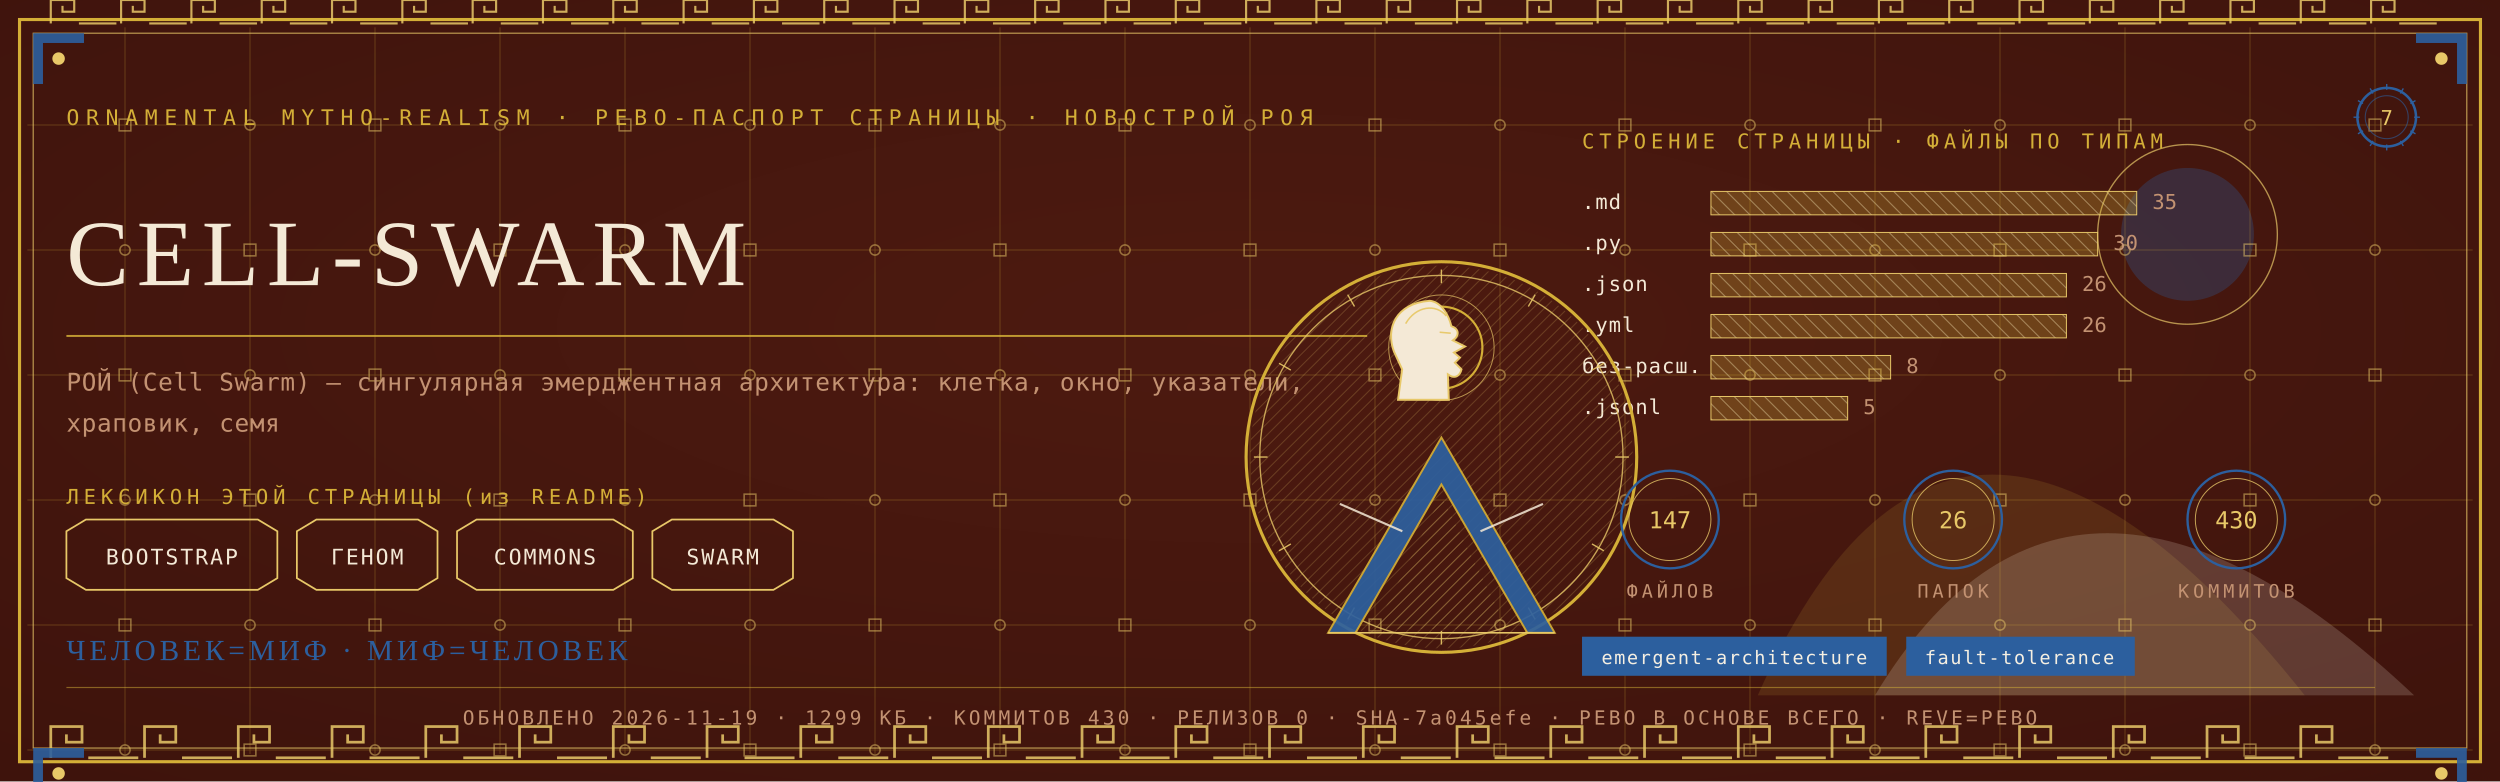
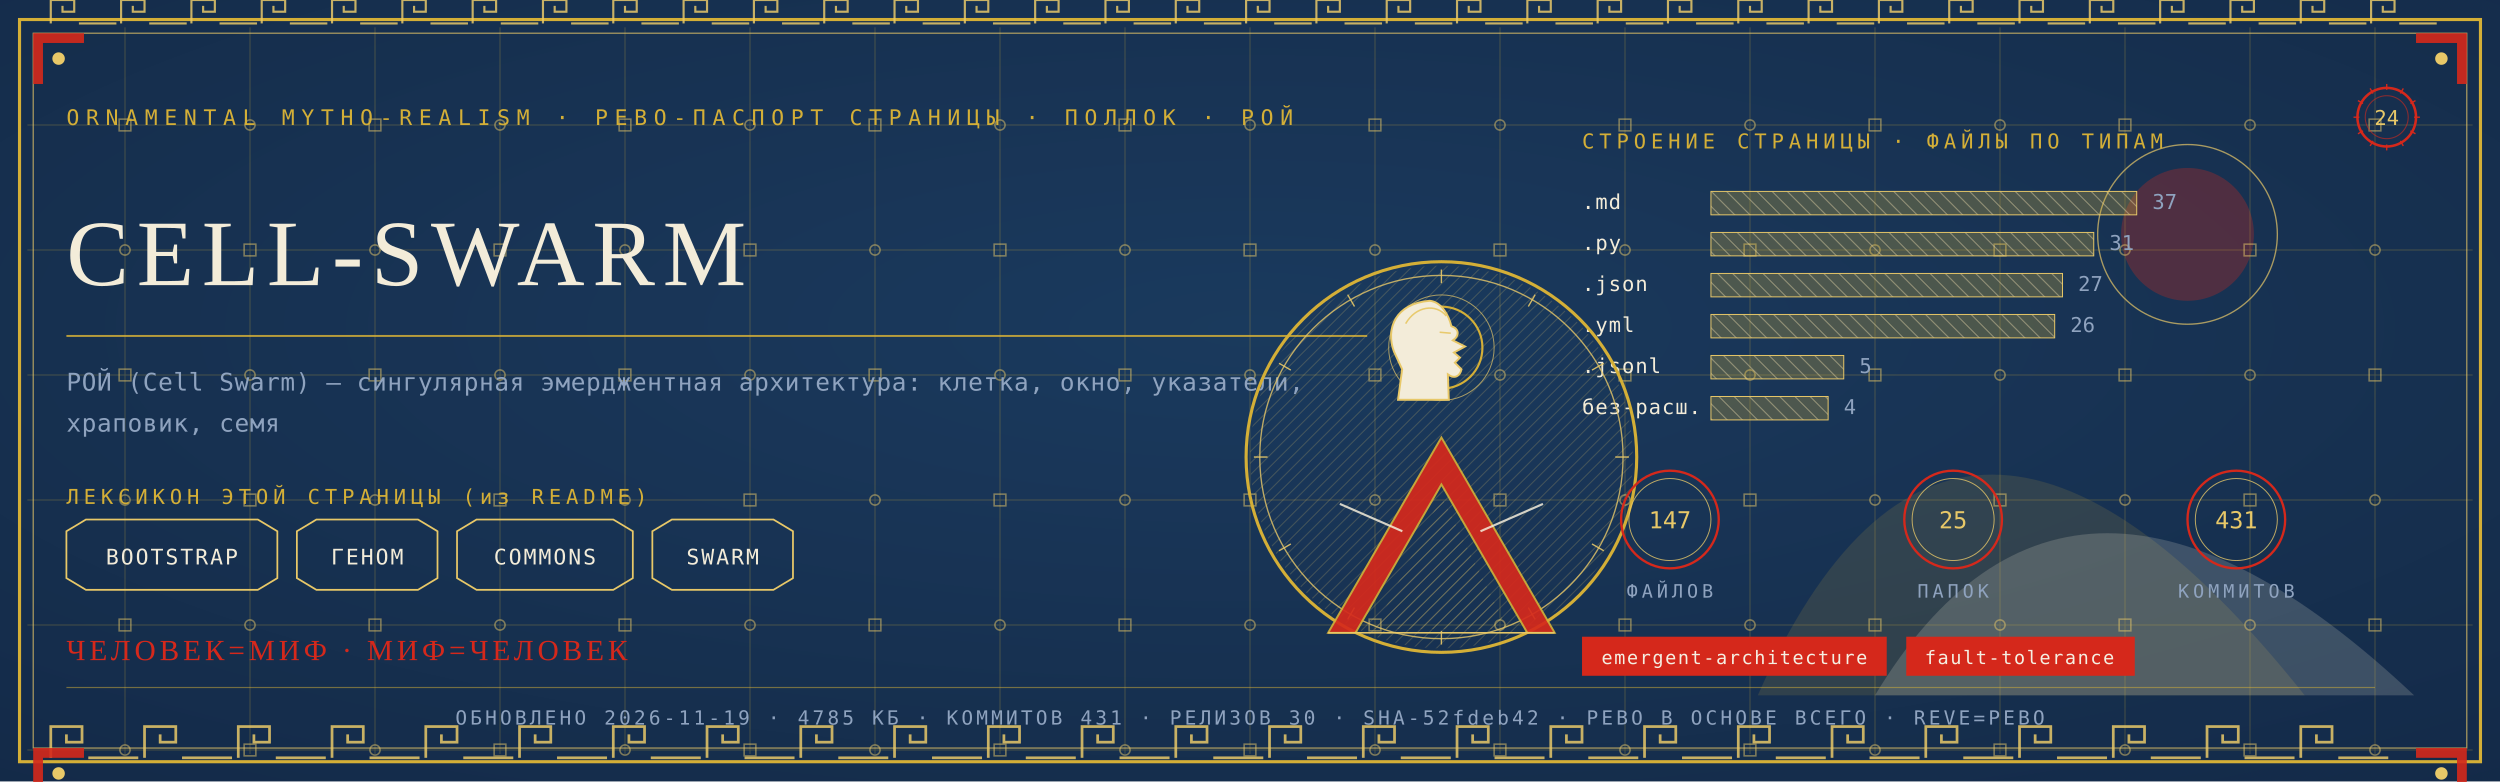
<svg xmlns="http://www.w3.org/2000/svg" viewBox="0 0 1280 400" width="1280" height="400">
  <defs>
-     <radialGradient id="rp7" cx="0.5" cy="0.42" r="1.1">
-       <stop offset="0" stop-color="#4E1A10" />
-       <stop offset="1" stop-color="#38100A" />
+     <radialGradient id="rp24" cx="0.5" cy="0.42" r="1.1">
+       <stop offset="0" stop-color="#1B3B5F" />
+       <stop offset="1" stop-color="#10243E" />
    </radialGradient>
    <pattern id="hatchm" width="4.2" height="4.2" patternUnits="userSpaceOnUse" patternTransform="rotate(45)">
      <rect width="4.2" height="4.2" fill="none" />
      <line x1="0" y1="0" x2="0" y2="4.2" stroke="#E8C868" stroke-width="0.5" />
    </pattern>
    <pattern id="hatchv" width="5.5" height="5.5" patternUnits="userSpaceOnUse" patternTransform="rotate(-45)">
      <rect width="5.5" height="5.5" fill="none" />
-       <line x1="0" y1="0" x2="0" y2="5.5" stroke="#F4E9D6" stroke-width="0.5" />
+       <line x1="0" y1="0" x2="0" y2="5.5" stroke="#F3ECD9" stroke-width="0.5" />
    </pattern>
  </defs>
-   <rect width="1280" height="400" fill="#38100A" />
-   <rect width="1280" height="400" fill="url(#rp7)" opacity="0.94" />
+   <rect width="1280" height="400" fill="#10243E" />
+   <rect width="1280" height="400" fill="url(#rp24)" opacity="0.94" />
  <path d="M 900 356 Q 1000 130 1180 356 Z" fill="#D4AF37" opacity="0.14" />
-   <path d="M 960 356 Q 1060 190 1236 356 Z" fill="#F4E9D6" opacity="0.18" />
-   <circle cx="1120" cy="120" r="34" fill="#2C5F9E" opacity="0.30" />
+   <path d="M 960 356 Q 1060 190 1236 356 Z" fill="#F3ECD9" opacity="0.18" />
+   <circle cx="1120" cy="120" r="34" fill="#D5281B" opacity="0.30" />
  <circle cx="1120" cy="120" r="46" fill="none" stroke="#E8C868" stroke-width="0.7" opacity="0.7" />
  <g stroke="#D4AF37" stroke-width="0.45" opacity="0.30">
    <line x1="64" y1="14" x2="64" y2="386" />
    <line x1="128" y1="14" x2="128" y2="386" />
    <line x1="192" y1="14" x2="192" y2="386" />
    <line x1="256" y1="14" x2="256" y2="386" />
    <line x1="320" y1="14" x2="320" y2="386" />
    <line x1="384" y1="14" x2="384" y2="386" />
    <line x1="448" y1="14" x2="448" y2="386" />
    <line x1="512" y1="14" x2="512" y2="386" />
    <line x1="576" y1="14" x2="576" y2="386" />
    <line x1="640" y1="14" x2="640" y2="386" />
    <line x1="704" y1="14" x2="704" y2="386" />
    <line x1="768" y1="14" x2="768" y2="386" />
    <line x1="832" y1="14" x2="832" y2="386" />
    <line x1="896" y1="14" x2="896" y2="386" />
    <line x1="960" y1="14" x2="960" y2="386" />
    <line x1="1024" y1="14" x2="1024" y2="386" />
    <line x1="1088" y1="14" x2="1088" y2="386" />
    <line x1="1152" y1="14" x2="1152" y2="386" />
    <line x1="1216" y1="14" x2="1216" y2="386" />
    <line x1="14" y1="64" x2="1266" y2="64" />
    <line x1="14" y1="128" x2="1266" y2="128" />
    <line x1="14" y1="192" x2="1266" y2="192" />
    <line x1="14" y1="256" x2="1266" y2="256" />
    <line x1="14" y1="320" x2="1266" y2="320" />
    <line x1="14" y1="384" x2="1266" y2="384" />
  </g>
  <g fill="none" stroke="#E8C868" stroke-width="0.8" opacity="0.5">
    <rect x="61" y="61" width="6" height="6" />
    <circle cx="64" cy="128" r="2.6" />
    <rect x="61" y="189" width="6" height="6" />
    <circle cx="64" cy="256" r="2.6" />
    <rect x="61" y="317" width="6" height="6" />
    <circle cx="64" cy="384" r="2.6" />
    <circle cx="128" cy="64" r="2.6" />
    <rect x="125" y="125" width="6" height="6" />
    <circle cx="128" cy="192" r="2.6" />
    <rect x="125" y="253" width="6" height="6" />
    <circle cx="128" cy="320" r="2.6" />
    <rect x="125" y="381" width="6" height="6" />
    <rect x="189" y="61" width="6" height="6" />
    <circle cx="192" cy="128" r="2.6" />
    <rect x="189" y="189" width="6" height="6" />
    <circle cx="192" cy="256" r="2.6" />
    <rect x="189" y="317" width="6" height="6" />
    <circle cx="192" cy="384" r="2.6" />
    <circle cx="256" cy="64" r="2.6" />
    <rect x="253" y="125" width="6" height="6" />
    <circle cx="256" cy="192" r="2.6" />
    <rect x="253" y="253" width="6" height="6" />
    <circle cx="256" cy="320" r="2.6" />
    <rect x="253" y="381" width="6" height="6" />
    <rect x="317" y="61" width="6" height="6" />
    <circle cx="320" cy="128" r="2.6" />
    <rect x="317" y="189" width="6" height="6" />
    <circle cx="320" cy="256" r="2.6" />
    <rect x="317" y="317" width="6" height="6" />
    <circle cx="320" cy="384" r="2.6" />
    <circle cx="384" cy="64" r="2.6" />
    <rect x="381" y="125" width="6" height="6" />
    <circle cx="384" cy="192" r="2.6" />
    <rect x="381" y="253" width="6" height="6" />
    <circle cx="384" cy="320" r="2.6" />
    <rect x="381" y="381" width="6" height="6" />
    <rect x="445" y="61" width="6" height="6" />
    <circle cx="448" cy="128" r="2.6" />
    <rect x="445" y="189" width="6" height="6" />
    <circle cx="448" cy="256" r="2.6" />
    <rect x="445" y="317" width="6" height="6" />
    <circle cx="448" cy="384" r="2.6" />
    <circle cx="512" cy="64" r="2.6" />
    <rect x="509" y="125" width="6" height="6" />
    <circle cx="512" cy="192" r="2.6" />
    <rect x="509" y="253" width="6" height="6" />
    <circle cx="512" cy="320" r="2.6" />
    <rect x="509" y="381" width="6" height="6" />
    <rect x="573" y="61" width="6" height="6" />
    <circle cx="576" cy="128" r="2.6" />
    <rect x="573" y="189" width="6" height="6" />
    <circle cx="576" cy="256" r="2.6" />
    <rect x="573" y="317" width="6" height="6" />
    <circle cx="576" cy="384" r="2.6" />
    <circle cx="640" cy="64" r="2.6" />
    <rect x="637" y="125" width="6" height="6" />
    <circle cx="640" cy="192" r="2.6" />
    <rect x="637" y="253" width="6" height="6" />
    <circle cx="640" cy="320" r="2.6" />
    <rect x="637" y="381" width="6" height="6" />
    <rect x="701" y="61" width="6" height="6" />
    <circle cx="704" cy="128" r="2.6" />
    <rect x="701" y="189" width="6" height="6" />
    <circle cx="704" cy="256" r="2.6" />
    <rect x="701" y="317" width="6" height="6" />
    <circle cx="704" cy="384" r="2.6" />
    <circle cx="768" cy="64" r="2.6" />
    <rect x="765" y="125" width="6" height="6" />
    <circle cx="768" cy="192" r="2.6" />
    <rect x="765" y="253" width="6" height="6" />
    <circle cx="768" cy="320" r="2.6" />
    <rect x="765" y="381" width="6" height="6" />
    <rect x="829" y="61" width="6" height="6" />
    <circle cx="832" cy="128" r="2.6" />
    <rect x="829" y="189" width="6" height="6" />
    <circle cx="832" cy="256" r="2.6" />
    <rect x="829" y="317" width="6" height="6" />
    <circle cx="832" cy="384" r="2.6" />
    <circle cx="896" cy="64" r="2.6" />
    <rect x="893" y="125" width="6" height="6" />
    <circle cx="896" cy="192" r="2.6" />
    <rect x="893" y="253" width="6" height="6" />
    <circle cx="896" cy="320" r="2.6" />
    <rect x="893" y="381" width="6" height="6" />
    <rect x="957" y="61" width="6" height="6" />
    <circle cx="960" cy="128" r="2.6" />
    <rect x="957" y="189" width="6" height="6" />
    <circle cx="960" cy="256" r="2.6" />
    <rect x="957" y="317" width="6" height="6" />
    <circle cx="960" cy="384" r="2.6" />
    <circle cx="1024" cy="64" r="2.6" />
    <rect x="1021" y="125" width="6" height="6" />
    <circle cx="1024" cy="192" r="2.6" />
    <rect x="1021" y="253" width="6" height="6" />
    <circle cx="1024" cy="320" r="2.6" />
    <rect x="1021" y="381" width="6" height="6" />
    <rect x="1085" y="61" width="6" height="6" />
    <circle cx="1088" cy="128" r="2.6" />
    <rect x="1085" y="189" width="6" height="6" />
    <circle cx="1088" cy="256" r="2.6" />
    <rect x="1085" y="317" width="6" height="6" />
    <circle cx="1088" cy="384" r="2.6" />
    <circle cx="1152" cy="64" r="2.6" />
    <rect x="1149" y="125" width="6" height="6" />
    <circle cx="1152" cy="192" r="2.6" />
    <rect x="1149" y="253" width="6" height="6" />
    <circle cx="1152" cy="320" r="2.6" />
    <rect x="1149" y="381" width="6" height="6" />
    <rect x="1213" y="61" width="6" height="6" />
    <circle cx="1216" cy="128" r="2.6" />
    <rect x="1213" y="189" width="6" height="6" />
    <circle cx="1216" cy="256" r="2.6" />
    <rect x="1213" y="317" width="6" height="6" />
    <circle cx="1216" cy="384" r="2.6" />
  </g>
  <rect x="10" y="10" width="1260" height="380" fill="none" stroke="#D4AF37" stroke-width="1.6" />
  <rect x="17" y="17" width="1246" height="366" fill="none" stroke="#E8C868" stroke-width="0.6" opacity="0.75" />
  <g fill="none" stroke="#E8C868" stroke-width="1.4" opacity="0.85">
    <path d="M 26 388 L 26 372 L 42 372 L 42 380.0 L 34.0 380.0 L 34.0 376.0" />
    <line x1="45.2" y1="388" x2="70.8" y2="388" />
    <path d="M 74 388 L 74 372 L 90 372 L 90 380.0 L 82.0 380.0 L 82.0 376.0" />
    <line x1="93.2" y1="388" x2="118.8" y2="388" />
    <path d="M 122 388 L 122 372 L 138 372 L 138 380.0 L 130.0 380.0 L 130.0 376.0" />
    <line x1="141.2" y1="388" x2="166.8" y2="388" />
    <path d="M 170 388 L 170 372 L 186 372 L 186 380.0 L 178.0 380.0 L 178.0 376.0" />
    <line x1="189.2" y1="388" x2="214.8" y2="388" />
    <path d="M 218 388 L 218 372 L 234 372 L 234 380.0 L 226.0 380.0 L 226.0 376.0" />
    <line x1="237.2" y1="388" x2="262.8" y2="388" />
    <path d="M 266 388 L 266 372 L 282 372 L 282 380.0 L 274.0 380.0 L 274.0 376.0" />
    <line x1="285.2" y1="388" x2="310.8" y2="388" />
    <path d="M 314 388 L 314 372 L 330 372 L 330 380.0 L 322.0 380.0 L 322.0 376.0" />
    <line x1="333.2" y1="388" x2="358.8" y2="388" />
    <path d="M 362 388 L 362 372 L 378 372 L 378 380.0 L 370.0 380.0 L 370.0 376.0" />
    <line x1="381.2" y1="388" x2="406.8" y2="388" />
    <path d="M 410 388 L 410 372 L 426 372 L 426 380.0 L 418.0 380.0 L 418.0 376.0" />
    <line x1="429.2" y1="388" x2="454.8" y2="388" />
    <path d="M 458 388 L 458 372 L 474 372 L 474 380.0 L 466.0 380.0 L 466.0 376.0" />
    <line x1="477.2" y1="388" x2="502.8" y2="388" />
    <path d="M 506 388 L 506 372 L 522 372 L 522 380.0 L 514.0 380.0 L 514.0 376.0" />
    <line x1="525.2" y1="388" x2="550.8" y2="388" />
    <path d="M 554 388 L 554 372 L 570 372 L 570 380.0 L 562.0 380.0 L 562.0 376.0" />
    <line x1="573.2" y1="388" x2="598.8" y2="388" />
    <path d="M 602 388 L 602 372 L 618 372 L 618 380.0 L 610.0 380.0 L 610.0 376.0" />
    <line x1="621.2" y1="388" x2="646.8" y2="388" />
    <path d="M 650 388 L 650 372 L 666 372 L 666 380.0 L 658.0 380.0 L 658.0 376.0" />
    <line x1="669.2" y1="388" x2="694.8" y2="388" />
    <path d="M 698 388 L 698 372 L 714 372 L 714 380.0 L 706.0 380.0 L 706.0 376.0" />
    <line x1="717.2" y1="388" x2="742.8" y2="388" />
    <path d="M 746 388 L 746 372 L 762 372 L 762 380.0 L 754.0 380.0 L 754.0 376.0" />
    <line x1="765.2" y1="388" x2="790.8" y2="388" />
    <path d="M 794 388 L 794 372 L 810 372 L 810 380.0 L 802.0 380.0 L 802.0 376.0" />
    <line x1="813.2" y1="388" x2="838.8" y2="388" />
    <path d="M 842 388 L 842 372 L 858 372 L 858 380.0 L 850.0 380.0 L 850.0 376.0" />
    <line x1="861.2" y1="388" x2="886.8" y2="388" />
    <path d="M 890 388 L 890 372 L 906 372 L 906 380.0 L 898.0 380.0 L 898.0 376.0" />
    <line x1="909.2" y1="388" x2="934.8" y2="388" />
    <path d="M 938 388 L 938 372 L 954 372 L 954 380.0 L 946.0 380.0 L 946.0 376.0" />
    <line x1="957.2" y1="388" x2="982.8" y2="388" />
    <path d="M 986 388 L 986 372 L 1002 372 L 1002 380.0 L 994.0 380.0 L 994.0 376.0" />
    <line x1="1005.2" y1="388" x2="1030.8" y2="388" />
    <path d="M 1034 388 L 1034 372 L 1050 372 L 1050 380.0 L 1042.0 380.0 L 1042.0 376.0" />
    <line x1="1053.2" y1="388" x2="1078.8" y2="388" />
    <path d="M 1082 388 L 1082 372 L 1098 372 L 1098 380.0 L 1090.0 380.0 L 1090.0 376.0" />
    <line x1="1101.2" y1="388" x2="1126.8" y2="388" />
    <path d="M 1130 388 L 1130 372 L 1146 372 L 1146 380.0 L 1138.0 380.0 L 1138.0 376.0" />
    <line x1="1149.2" y1="388" x2="1174.8" y2="388" />
    <path d="M 1178 388 L 1178 372 L 1194 372 L 1194 380.0 L 1186.0 380.0 L 1186.0 376.0" />
    <line x1="1197.2" y1="388" x2="1222.8" y2="388" />
  </g>
  <g fill="none" stroke="#E8C868" stroke-width="1.1" opacity="0.85">
    <path d="M 26 12 L 26 0 L 38 0 L 38 6.0 L 32.0 6.0 L 32.0 3.0" />
    <line x1="40.4" y1="12" x2="59.6" y2="12" />
    <path d="M 62 12 L 62 0 L 74 0 L 74 6.0 L 68.0 6.0 L 68.0 3.0" />
    <line x1="76.4" y1="12" x2="95.6" y2="12" />
    <path d="M 98 12 L 98 0 L 110 0 L 110 6.0 L 104.0 6.0 L 104.0 3.0" />
    <line x1="112.4" y1="12" x2="131.6" y2="12" />
    <path d="M 134 12 L 134 0 L 146 0 L 146 6.0 L 140.0 6.0 L 140.0 3.0" />
    <line x1="148.4" y1="12" x2="167.6" y2="12" />
    <path d="M 170 12 L 170 0 L 182 0 L 182 6.0 L 176.0 6.0 L 176.0 3.0" />
    <line x1="184.4" y1="12" x2="203.6" y2="12" />
    <path d="M 206 12 L 206 0 L 218 0 L 218 6.0 L 212.0 6.0 L 212.0 3.0" />
    <line x1="220.4" y1="12" x2="239.6" y2="12" />
    <path d="M 242 12 L 242 0 L 254 0 L 254 6.0 L 248.0 6.0 L 248.0 3.0" />
    <line x1="256.4" y1="12" x2="275.6" y2="12" />
    <path d="M 278 12 L 278 0 L 290 0 L 290 6.0 L 284.0 6.0 L 284.0 3.0" />
    <line x1="292.4" y1="12" x2="311.6" y2="12" />
    <path d="M 314 12 L 314 0 L 326 0 L 326 6.0 L 320.0 6.0 L 320.0 3.0" />
    <line x1="328.4" y1="12" x2="347.6" y2="12" />
    <path d="M 350 12 L 350 0 L 362 0 L 362 6.0 L 356.0 6.0 L 356.0 3.0" />
    <line x1="364.4" y1="12" x2="383.6" y2="12" />
    <path d="M 386 12 L 386 0 L 398 0 L 398 6.0 L 392.0 6.0 L 392.0 3.0" />
    <line x1="400.4" y1="12" x2="419.6" y2="12" />
    <path d="M 422 12 L 422 0 L 434 0 L 434 6.0 L 428.0 6.0 L 428.0 3.0" />
    <line x1="436.4" y1="12" x2="455.6" y2="12" />
    <path d="M 458 12 L 458 0 L 470 0 L 470 6.0 L 464.0 6.0 L 464.0 3.0" />
    <line x1="472.4" y1="12" x2="491.6" y2="12" />
    <path d="M 494 12 L 494 0 L 506 0 L 506 6.0 L 500.0 6.0 L 500.0 3.0" />
    <line x1="508.4" y1="12" x2="527.6" y2="12" />
    <path d="M 530 12 L 530 0 L 542 0 L 542 6.0 L 536.0 6.0 L 536.0 3.0" />
    <line x1="544.4" y1="12" x2="563.6" y2="12" />
    <path d="M 566 12 L 566 0 L 578 0 L 578 6.0 L 572.0 6.0 L 572.0 3.0" />
    <line x1="580.4" y1="12" x2="599.6" y2="12" />
    <path d="M 602 12 L 602 0 L 614 0 L 614 6.0 L 608.0 6.0 L 608.0 3.0" />
    <line x1="616.4" y1="12" x2="635.6" y2="12" />
    <path d="M 638 12 L 638 0 L 650 0 L 650 6.0 L 644.0 6.0 L 644.0 3.0" />
    <line x1="652.4" y1="12" x2="671.6" y2="12" />
    <path d="M 674 12 L 674 0 L 686 0 L 686 6.0 L 680.0 6.0 L 680.0 3.0" />
    <line x1="688.4" y1="12" x2="707.6" y2="12" />
    <path d="M 710 12 L 710 0 L 722 0 L 722 6.0 L 716.0 6.0 L 716.0 3.0" />
    <line x1="724.4" y1="12" x2="743.6" y2="12" />
    <path d="M 746 12 L 746 0 L 758 0 L 758 6.0 L 752.0 6.0 L 752.0 3.0" />
    <line x1="760.4" y1="12" x2="779.6" y2="12" />
    <path d="M 782 12 L 782 0 L 794 0 L 794 6.0 L 788.0 6.0 L 788.0 3.0" />
    <line x1="796.4" y1="12" x2="815.6" y2="12" />
    <path d="M 818 12 L 818 0 L 830 0 L 830 6.0 L 824.0 6.0 L 824.0 3.0" />
    <line x1="832.4" y1="12" x2="851.6" y2="12" />
    <path d="M 854 12 L 854 0 L 866 0 L 866 6.0 L 860.0 6.0 L 860.0 3.0" />
    <line x1="868.4" y1="12" x2="887.6" y2="12" />
    <path d="M 890 12 L 890 0 L 902 0 L 902 6.0 L 896.0 6.0 L 896.0 3.0" />
    <line x1="904.4" y1="12" x2="923.6" y2="12" />
    <path d="M 926 12 L 926 0 L 938 0 L 938 6.0 L 932.0 6.0 L 932.0 3.0" />
    <line x1="940.4" y1="12" x2="959.6" y2="12" />
    <path d="M 962 12 L 962 0 L 974 0 L 974 6.0 L 968.0 6.0 L 968.0 3.0" />
    <line x1="976.4" y1="12" x2="995.6" y2="12" />
    <path d="M 998 12 L 998 0 L 1010 0 L 1010 6.0 L 1004.0 6.0 L 1004.0 3.0" />
    <line x1="1012.4" y1="12" x2="1031.6" y2="12" />
    <path d="M 1034 12 L 1034 0 L 1046 0 L 1046 6.0 L 1040.0 6.0 L 1040.0 3.0" />
    <line x1="1048.4" y1="12" x2="1067.6" y2="12" />
    <path d="M 1070 12 L 1070 0 L 1082 0 L 1082 6.0 L 1076.0 6.0 L 1076.0 3.0" />
    <line x1="1084.4" y1="12" x2="1103.6" y2="12" />
    <path d="M 1106 12 L 1106 0 L 1118 0 L 1118 6.0 L 1112.0 6.0 L 1112.0 3.0" />
    <line x1="1120.4" y1="12" x2="1139.6" y2="12" />
    <path d="M 1142 12 L 1142 0 L 1154 0 L 1154 6.0 L 1148.0 6.0 L 1148.0 3.0" />
    <line x1="1156.4" y1="12" x2="1175.6" y2="12" />
    <path d="M 1178 12 L 1178 0 L 1190 0 L 1190 6.0 L 1184.0 6.0 L 1184.0 3.0" />
    <line x1="1192.4" y1="12" x2="1211.6" y2="12" />
    <path d="M 1214 12 L 1214 0 L 1226 0 L 1226 6.0 L 1220.0 6.0 L 1220.0 3.0" />
    <line x1="1228.4" y1="12" x2="1247.6" y2="12" />
  </g>
  <g transform="translate(17,17) scale(1,1)">
-     <path d="M 0 0 L 26 0 L 26 5 L 5 5 L 5 26 L 0 26 Z" fill="#2C5F9E" opacity="0.9" />
+     <path d="M 0 0 L 26 0 L 26 5 L 5 5 L 5 26 L 0 26 Z" fill="#D5281B" opacity="0.9" />
    <circle cx="13" cy="13" r="3.2" fill="#E8C868" />
  </g>
  <g transform="translate(1263,17) scale(-1,1)">
-     <path d="M 0 0 L 26 0 L 26 5 L 5 5 L 5 26 L 0 26 Z" fill="#2C5F9E" opacity="0.9" />
+     <path d="M 0 0 L 26 0 L 26 5 L 5 5 L 5 26 L 0 26 Z" fill="#D5281B" opacity="0.9" />
    <circle cx="13" cy="13" r="3.2" fill="#E8C868" />
  </g>
  <g transform="translate(17,383) scale(1,1)">
-     <path d="M 0 0 L 26 0 L 26 5 L 5 5 L 5 26 L 0 26 Z" fill="#2C5F9E" opacity="0.9" />
+     <path d="M 0 0 L 26 0 L 26 5 L 5 5 L 5 26 L 0 26 Z" fill="#D5281B" opacity="0.9" />
    <circle cx="13" cy="13" r="3.2" fill="#E8C868" />
  </g>
  <g transform="translate(1263,383) scale(-1,1)">
-     <path d="M 0 0 L 26 0 L 26 5 L 5 5 L 5 26 L 0 26 Z" fill="#2C5F9E" opacity="0.9" />
+     <path d="M 0 0 L 26 0 L 26 5 L 5 5 L 5 26 L 0 26 Z" fill="#D5281B" opacity="0.9" />
    <circle cx="13" cy="13" r="3.2" fill="#E8C868" />
  </g>
-   <text x="34" y="64" font-family="'Cascadia Mono', ui-monospace, Consolas, monospace" font-size="11" fill="#D4AF37" letter-spacing="3.4">ORNAMENTAL MYTHO-REALISM · РЕВО-ПАСПОРТ СТРАНИЦЫ · НОВОСТРОЙ РОЯ</text>
+   <text x="34" y="64" font-family="'Cascadia Mono', ui-monospace, Consolas, monospace" font-size="11" fill="#D4AF37" letter-spacing="3.4">ORNAMENTAL MYTHO-REALISM · РЕВО-ПАСПОРТ СТРАНИЦЫ · ПОЛЛОК · РОЙ</text>
  <g transform="translate(1222,60)">
-     <circle r="15" fill="none" stroke="#2C5F9E" stroke-width="1.3" />
-     <circle r="11" fill="none" stroke="#2C5F9E" stroke-width="0.55" opacity="0.6" />
-     <text y="4" text-anchor="middle" font-family="'Cascadia Mono', ui-monospace, Consolas, monospace" font-size="10.5" fill="#E8C868">7</text>
-     <g stroke="#2C5F9E" stroke-width="0.7">
+     <circle r="15" fill="none" stroke="#D5281B" stroke-width="1.3" />
+     <circle r="11" fill="none" stroke="#D5281B" stroke-width="0.55" opacity="0.6" />
+     <text y="4" text-anchor="middle" font-family="'Cascadia Mono', ui-monospace, Consolas, monospace" font-size="10.5" fill="#E8C868">24</text>
+     <g stroke="#D5281B" stroke-width="0.7">
      <line x1="0" y1="-17" x2="0" y2="-14" transform="rotate(0)" />
      <line x1="0" y1="-17" x2="0" y2="-14" transform="rotate(30)" />
      <line x1="0" y1="-17" x2="0" y2="-14" transform="rotate(60)" />
      <line x1="0" y1="-17" x2="0" y2="-14" transform="rotate(90)" />
      <line x1="0" y1="-17" x2="0" y2="-14" transform="rotate(120)" />
      <line x1="0" y1="-17" x2="0" y2="-14" transform="rotate(150)" />
      <line x1="0" y1="-17" x2="0" y2="-14" transform="rotate(180)" />
      <line x1="0" y1="-17" x2="0" y2="-14" transform="rotate(210)" />
      <line x1="0" y1="-17" x2="0" y2="-14" transform="rotate(240)" />
      <line x1="0" y1="-17" x2="0" y2="-14" transform="rotate(270)" />
      <line x1="0" y1="-17" x2="0" y2="-14" transform="rotate(300)" />
      <line x1="0" y1="-17" x2="0" y2="-14" transform="rotate(330)" />
    </g>
  </g>
-   <text x="34" y="146" font-family="Georgia, 'Times New Roman', serif" font-size="48.0" fill="#F4E9D6" letter-spacing="4">CELL-SWARM</text>
+   <text x="34" y="146" font-family="Georgia, 'Times New Roman', serif" font-size="48.0" fill="#F3ECD9" letter-spacing="4">CELL-SWARM</text>
  <line x1="34" y1="172" x2="700" y2="172" stroke="#D4AF37" stroke-width="1" opacity="0.85" />
-   <text x="34" y="200" font-family="'Cascadia Mono', ui-monospace, Consolas, monospace" font-size="12.5" fill="#C39272" letter-spacing="0.3">РОЙ (Cell Swarm) — сингулярная эмерджентная архитектура: клетка, окно, указатели,</text>
-   <text x="34" y="221" font-family="'Cascadia Mono', ui-monospace, Consolas, monospace" font-size="12.5" fill="#C39272" letter-spacing="0.3">храповик, семя</text>
+   <text x="34" y="200" font-family="'Cascadia Mono', ui-monospace, Consolas, monospace" font-size="12.5" fill="#8FA3BF" letter-spacing="0.3">РОЙ (Cell Swarm) — сингулярная эмерджентная архитектура: клетка, окно, указатели,</text>
+   <text x="34" y="221" font-family="'Cascadia Mono', ui-monospace, Consolas, monospace" font-size="12.5" fill="#8FA3BF" letter-spacing="0.3">храповик, семя</text>
  <text x="34" y="258" font-family="'Cascadia Mono', ui-monospace, Consolas, monospace" font-size="10.5" fill="#D4AF37" letter-spacing="2.5">ЛЕКСИКОН ЭТОЙ СТРАНИЦЫ (из README)</text>
  <path d="M 34 272 L 44 266 L 132 266 L 142 272 L 142 296 L 132 302 L 44 302 L 34 296 Z" fill="none" stroke="#E8C868" stroke-width="0.9" />
-   <text x="88" y="289" text-anchor="middle" font-family="'Cascadia Mono', ui-monospace, Consolas, monospace" font-size="11" fill="#F4E9D6" letter-spacing="1">BOOTSTRAP</text>
+   <text x="88" y="289" text-anchor="middle" font-family="'Cascadia Mono', ui-monospace, Consolas, monospace" font-size="11" fill="#F3ECD9" letter-spacing="1">BOOTSTRAP</text>
  <path d="M 152 272 L 162 266 L 214 266 L 224 272 L 224 296 L 214 302 L 162 302 L 152 296 Z" fill="none" stroke="#E8C868" stroke-width="0.9" />
-   <text x="188" y="289" text-anchor="middle" font-family="'Cascadia Mono', ui-monospace, Consolas, monospace" font-size="11" fill="#F4E9D6" letter-spacing="1">ГЕНОМ</text>
+   <text x="188" y="289" text-anchor="middle" font-family="'Cascadia Mono', ui-monospace, Consolas, monospace" font-size="11" fill="#F3ECD9" letter-spacing="1">ГЕНОМ</text>
  <path d="M 234 272 L 244 266 L 314 266 L 324 272 L 324 296 L 314 302 L 244 302 L 234 296 Z" fill="none" stroke="#E8C868" stroke-width="0.9" />
-   <text x="279" y="289" text-anchor="middle" font-family="'Cascadia Mono', ui-monospace, Consolas, monospace" font-size="11" fill="#F4E9D6" letter-spacing="1">COMMONS</text>
+   <text x="279" y="289" text-anchor="middle" font-family="'Cascadia Mono', ui-monospace, Consolas, monospace" font-size="11" fill="#F3ECD9" letter-spacing="1">COMMONS</text>
  <path d="M 334 272 L 344 266 L 396 266 L 406 272 L 406 296 L 396 302 L 344 302 L 334 296 Z" fill="none" stroke="#E8C868" stroke-width="0.9" />
-   <text x="370" y="289" text-anchor="middle" font-family="'Cascadia Mono', ui-monospace, Consolas, monospace" font-size="11" fill="#F4E9D6" letter-spacing="1">SWARM</text>
+   <text x="370" y="289" text-anchor="middle" font-family="'Cascadia Mono', ui-monospace, Consolas, monospace" font-size="11" fill="#F3ECD9" letter-spacing="1">SWARM</text>
  <text x="810" y="76" font-family="'Cascadia Mono', ui-monospace, Consolas, monospace" font-size="10.5" fill="#D4AF37" letter-spacing="2.5">СТРОЕНИЕ СТРАНИЦЫ · ФАЙЛЫ ПО ТИПАМ</text>
-   <text x="810" y="107" font-family="'Cascadia Mono', ui-monospace, Consolas, monospace" font-size="10.5" fill="#F4E9D6" letter-spacing="0.5">.md</text>
+   <text x="810" y="107" font-family="'Cascadia Mono', ui-monospace, Consolas, monospace" font-size="10.5" fill="#F3ECD9" letter-spacing="0.5">.md</text>
  <rect x="876" y="98" width="218" height="12" fill="url(#hatchv)" opacity="0.9" />
  <rect x="876" y="98" width="218" height="12" fill="#D4AF37" opacity="0.28" />
  <rect x="876" y="98" width="218" height="12" fill="none" stroke="#E8C868" stroke-width="0.5" />
-   <text x="1102" y="107" font-family="'Cascadia Mono', ui-monospace, Consolas, monospace" font-size="10.5" fill="#C39272">35</text>
-   <text x="810" y="128" font-family="'Cascadia Mono', ui-monospace, Consolas, monospace" font-size="10.5" fill="#F4E9D6" letter-spacing="0.5">.py</text>
-   <rect x="876" y="119" width="198" height="12" fill="url(#hatchv)" opacity="0.9" />
-   <rect x="876" y="119" width="198" height="12" fill="#D4AF37" opacity="0.28" />
-   <rect x="876" y="119" width="198" height="12" fill="none" stroke="#E8C868" stroke-width="0.5" />
-   <text x="1082" y="128" font-family="'Cascadia Mono', ui-monospace, Consolas, monospace" font-size="10.5" fill="#C39272">30</text>
-   <text x="810" y="149" font-family="'Cascadia Mono', ui-monospace, Consolas, monospace" font-size="10.5" fill="#F4E9D6" letter-spacing="0.5">.json</text>
-   <rect x="876" y="140" width="182" height="12" fill="url(#hatchv)" opacity="0.9" />
-   <rect x="876" y="140" width="182" height="12" fill="#D4AF37" opacity="0.28" />
-   <rect x="876" y="140" width="182" height="12" fill="none" stroke="#E8C868" stroke-width="0.5" />
-   <text x="1066" y="149" font-family="'Cascadia Mono', ui-monospace, Consolas, monospace" font-size="10.5" fill="#C39272">26</text>
-   <text x="810" y="170" font-family="'Cascadia Mono', ui-monospace, Consolas, monospace" font-size="10.5" fill="#F4E9D6" letter-spacing="0.5">.yml</text>
-   <rect x="876" y="161" width="182" height="12" fill="url(#hatchv)" opacity="0.9" />
-   <rect x="876" y="161" width="182" height="12" fill="#D4AF37" opacity="0.28" />
-   <rect x="876" y="161" width="182" height="12" fill="none" stroke="#E8C868" stroke-width="0.5" />
-   <text x="1066" y="170" font-family="'Cascadia Mono', ui-monospace, Consolas, monospace" font-size="10.5" fill="#C39272">26</text>
-   <text x="810" y="191" font-family="'Cascadia Mono', ui-monospace, Consolas, monospace" font-size="10.5" fill="#F4E9D6" letter-spacing="0.5">без-расш.</text>
-   <rect x="876" y="182" width="92" height="12" fill="url(#hatchv)" opacity="0.9" />
-   <rect x="876" y="182" width="92" height="12" fill="#D4AF37" opacity="0.28" />
-   <rect x="876" y="182" width="92" height="12" fill="none" stroke="#E8C868" stroke-width="0.5" />
-   <text x="976" y="191" font-family="'Cascadia Mono', ui-monospace, Consolas, monospace" font-size="10.5" fill="#C39272">8</text>
-   <text x="810" y="212" font-family="'Cascadia Mono', ui-monospace, Consolas, monospace" font-size="10.5" fill="#F4E9D6" letter-spacing="0.5">.jsonl</text>
-   <rect x="876" y="203" width="70" height="12" fill="url(#hatchv)" opacity="0.9" />
-   <rect x="876" y="203" width="70" height="12" fill="#D4AF37" opacity="0.28" />
-   <rect x="876" y="203" width="70" height="12" fill="none" stroke="#E8C868" stroke-width="0.5" />
-   <text x="954" y="212" font-family="'Cascadia Mono', ui-monospace, Consolas, monospace" font-size="10.5" fill="#C39272">5</text>
+   <text x="1102" y="107" font-family="'Cascadia Mono', ui-monospace, Consolas, monospace" font-size="10.5" fill="#8FA3BF">37</text>
+   <text x="810" y="128" font-family="'Cascadia Mono', ui-monospace, Consolas, monospace" font-size="10.5" fill="#F3ECD9" letter-spacing="0.5">.py</text>
+   <rect x="876" y="119" width="196" height="12" fill="url(#hatchv)" opacity="0.9" />
+   <rect x="876" y="119" width="196" height="12" fill="#D4AF37" opacity="0.28" />
+   <rect x="876" y="119" width="196" height="12" fill="none" stroke="#E8C868" stroke-width="0.5" />
+   <text x="1080" y="128" font-family="'Cascadia Mono', ui-monospace, Consolas, monospace" font-size="10.5" fill="#8FA3BF">31</text>
+   <text x="810" y="149" font-family="'Cascadia Mono', ui-monospace, Consolas, monospace" font-size="10.5" fill="#F3ECD9" letter-spacing="0.5">.json</text>
+   <rect x="876" y="140" width="180" height="12" fill="url(#hatchv)" opacity="0.9" />
+   <rect x="876" y="140" width="180" height="12" fill="#D4AF37" opacity="0.28" />
+   <rect x="876" y="140" width="180" height="12" fill="none" stroke="#E8C868" stroke-width="0.5" />
+   <text x="1064" y="149" font-family="'Cascadia Mono', ui-monospace, Consolas, monospace" font-size="10.5" fill="#8FA3BF">27</text>
+   <text x="810" y="170" font-family="'Cascadia Mono', ui-monospace, Consolas, monospace" font-size="10.5" fill="#F3ECD9" letter-spacing="0.5">.yml</text>
+   <rect x="876" y="161" width="176" height="12" fill="url(#hatchv)" opacity="0.9" />
+   <rect x="876" y="161" width="176" height="12" fill="#D4AF37" opacity="0.28" />
+   <rect x="876" y="161" width="176" height="12" fill="none" stroke="#E8C868" stroke-width="0.5" />
+   <text x="1060" y="170" font-family="'Cascadia Mono', ui-monospace, Consolas, monospace" font-size="10.5" fill="#8FA3BF">26</text>
+   <text x="810" y="191" font-family="'Cascadia Mono', ui-monospace, Consolas, monospace" font-size="10.5" fill="#F3ECD9" letter-spacing="0.5">.jsonl</text>
+   <rect x="876" y="182" width="68" height="12" fill="url(#hatchv)" opacity="0.9" />
+   <rect x="876" y="182" width="68" height="12" fill="#D4AF37" opacity="0.28" />
+   <rect x="876" y="182" width="68" height="12" fill="none" stroke="#E8C868" stroke-width="0.5" />
+   <text x="952" y="191" font-family="'Cascadia Mono', ui-monospace, Consolas, monospace" font-size="10.5" fill="#8FA3BF">5</text>
+   <text x="810" y="212" font-family="'Cascadia Mono', ui-monospace, Consolas, monospace" font-size="10.5" fill="#F3ECD9" letter-spacing="0.5">без-расш.</text>
+   <rect x="876" y="203" width="60" height="12" fill="url(#hatchv)" opacity="0.9" />
+   <rect x="876" y="203" width="60" height="12" fill="#D4AF37" opacity="0.28" />
+   <rect x="876" y="203" width="60" height="12" fill="none" stroke="#E8C868" stroke-width="0.5" />
+   <text x="944" y="212" font-family="'Cascadia Mono', ui-monospace, Consolas, monospace" font-size="10.5" fill="#8FA3BF">4</text>
  <g transform="translate(738,234)">
    <circle r="100" fill="none" stroke="#D4AF37" stroke-width="1.6" />
    <circle r="93" fill="none" stroke="#E8C868" stroke-width="0.7" opacity="0.8" />
    <circle r="98" fill="url(#hatchm)" opacity="0.4" />
    <g stroke="#E8C868" stroke-width="0.7" opacity="0.9">
      <line x1="0" y1="-96" x2="0" y2="-89" transform="rotate(0)" />
      <line x1="0" y1="-96" x2="0" y2="-89" transform="rotate(30)" />
      <line x1="0" y1="-96" x2="0" y2="-89" transform="rotate(60)" />
      <line x1="0" y1="-96" x2="0" y2="-89" transform="rotate(90)" />
      <line x1="0" y1="-96" x2="0" y2="-89" transform="rotate(120)" />
      <line x1="0" y1="-96" x2="0" y2="-89" transform="rotate(150)" />
      <line x1="0" y1="-96" x2="0" y2="-89" transform="rotate(180)" />
      <line x1="0" y1="-96" x2="0" y2="-89" transform="rotate(210)" />
      <line x1="0" y1="-96" x2="0" y2="-89" transform="rotate(240)" />
      <line x1="0" y1="-96" x2="0" y2="-89" transform="rotate(270)" />
      <line x1="0" y1="-96" x2="0" y2="-89" transform="rotate(300)" />
      <line x1="0" y1="-96" x2="0" y2="-89" transform="rotate(330)" />
    </g>
    <circle cy="-56" r="21" fill="none" stroke="#D4AF37" stroke-width="1.1" />
    <circle cy="-56" r="27" fill="none" stroke="#E8C868" stroke-width="0.5" opacity="0.7" />
-     <path d="M -6.0 -80.0 C -23.5 -78.7 -28.7 -65.7 -24.3 -54.0 L -20.1 -44.9 L -22.2 -29.3 L 3.8 -29.3 L 3.3 -42.3 C 6.9 -39.7 9.5 -41.5 10.3 -44.9 L 6.9 -48.3 L 9.5 -50.9 L 6.4 -53.5 L 12.1 -56.6 L 5.9 -59.7 C 9.5 -62.3 9.0 -65.7 5.1 -67.0 C 3.8 -72.7 -0.1 -79.5 -6.0 -80.0 Z" fill="#F4E9D6" stroke="#E8C868" stroke-width="1.0" />
+     <path d="M -6.0 -80.0 C -23.5 -78.7 -28.7 -65.7 -24.3 -54.0 L -20.1 -44.9 L -22.2 -29.3 L 3.8 -29.3 L 3.3 -42.3 C 6.9 -39.7 9.5 -41.5 10.3 -44.9 L 6.9 -48.3 L 9.5 -50.9 L 6.4 -53.5 L 12.1 -56.6 L 5.9 -59.7 C 9.5 -62.3 9.0 -65.7 5.1 -67.0 C 3.8 -72.7 -0.1 -79.5 -6.0 -80.0 Z" fill="#F3ECD9" stroke="#E8C868" stroke-width="1.0" />
    <g fill="none" stroke="#E8C868" stroke-width="0.8" opacity="0.95">
      <path d="M -18.3 -68.3 C -13.1 -77.4 -2.7 -78.7 2.5 -72.2" />
      <path d="M -0.9 -63.9 L 4.8 -63.4" />
    </g>
-     <path d="M -58.0 90.0 L 0 -10.0 L 58.0 90.0 L 44.0 90.0 L 0 14.0 L -44.0 90.0 Z" fill="#2C5F9E" opacity="0.92" stroke="#D4AF37" stroke-width="1.0" />
+     <path d="M -58.0 90.0 L 0 -10.0 L 58.0 90.0 L 44.0 90.0 L 0 14.0 L -44.0 90.0 Z" fill="#D5281B" opacity="0.92" stroke="#D4AF37" stroke-width="1.0" />
    <path d="M -34.0 88.0 L 0 20.0 L 34.0 88.0" fill="url(#hatchm)" opacity="0.5" stroke="none" />
    <path d="M -58.0 90.0 L 58.0 90.0" fill="none" stroke="#E8C868" stroke-width="0.8" />
-     <path d="M -52.0 24.0 L -20.0 38.0" fill="none" stroke="#F4E9D6" stroke-width="1.1" opacity="0.85" />
-     <path d="M 52.0 24.0 L 20.0 38.0" fill="none" stroke="#F4E9D6" stroke-width="1.1" opacity="0.85" />
+     <path d="M -52.0 24.0 L -20.0 38.0" fill="none" stroke="#F3ECD9" stroke-width="1.1" opacity="0.85" />
+     <path d="M 52.0 24.0 L 20.0 38.0" fill="none" stroke="#F3ECD9" stroke-width="1.1" opacity="0.85" />
  </g>
  <g transform="translate(855,266)">
-     <circle r="25" fill="none" stroke="#2C5F9E" stroke-width="1.2" />
+     <circle r="25" fill="none" stroke="#D5281B" stroke-width="1.2" />
    <circle r="21" fill="none" stroke="#E8C868" stroke-width="0.5" opacity="0.8" />
    <text y="4.5" text-anchor="middle" font-family="'Cascadia Mono', ui-monospace, Consolas, monospace" font-size="12" fill="#E8C868">147</text>
-     <text y="40" text-anchor="middle" font-family="'Cascadia Mono', ui-monospace, Consolas, monospace" font-size="9.5" fill="#C39272" letter-spacing="2">ФАЙЛОВ</text>
+     <text y="40" text-anchor="middle" font-family="'Cascadia Mono', ui-monospace, Consolas, monospace" font-size="9.5" fill="#8FA3BF" letter-spacing="2">ФАЙЛОВ</text>
  </g>
  <g transform="translate(1000,266)">
-     <circle r="25" fill="none" stroke="#2C5F9E" stroke-width="1.2" />
+     <circle r="25" fill="none" stroke="#D5281B" stroke-width="1.2" />
    <circle r="21" fill="none" stroke="#E8C868" stroke-width="0.5" opacity="0.8" />
-     <text y="4.5" text-anchor="middle" font-family="'Cascadia Mono', ui-monospace, Consolas, monospace" font-size="12" fill="#E8C868">26</text>
-     <text y="40" text-anchor="middle" font-family="'Cascadia Mono', ui-monospace, Consolas, monospace" font-size="9.5" fill="#C39272" letter-spacing="2">ПАПОК</text>
+     <text y="4.5" text-anchor="middle" font-family="'Cascadia Mono', ui-monospace, Consolas, monospace" font-size="12" fill="#E8C868">25</text>
+     <text y="40" text-anchor="middle" font-family="'Cascadia Mono', ui-monospace, Consolas, monospace" font-size="9.5" fill="#8FA3BF" letter-spacing="2">ПАПОК</text>
  </g>
  <g transform="translate(1145,266)">
-     <circle r="25" fill="none" stroke="#2C5F9E" stroke-width="1.2" />
+     <circle r="25" fill="none" stroke="#D5281B" stroke-width="1.2" />
    <circle r="21" fill="none" stroke="#E8C868" stroke-width="0.5" opacity="0.8" />
-     <text y="4.5" text-anchor="middle" font-family="'Cascadia Mono', ui-monospace, Consolas, monospace" font-size="12" fill="#E8C868">430</text>
-     <text y="40" text-anchor="middle" font-family="'Cascadia Mono', ui-monospace, Consolas, monospace" font-size="9.5" fill="#C39272" letter-spacing="2">КОММИТОВ</text>
-   </g>
-   <rect x="810" y="326" rx="0" width="156" height="20" fill="#2C5F9E" />
+     <text y="4.5" text-anchor="middle" font-family="'Cascadia Mono', ui-monospace, Consolas, monospace" font-size="12" fill="#E8C868">431</text>
+     <text y="40" text-anchor="middle" font-family="'Cascadia Mono', ui-monospace, Consolas, monospace" font-size="9.5" fill="#8FA3BF" letter-spacing="2">КОММИТОВ</text>
+   </g>
+   <rect x="810" y="326" rx="0" width="156" height="20" fill="#D5281B" />
  <text x="888" y="340" text-anchor="middle" font-family="'Cascadia Mono', ui-monospace, Consolas, monospace" font-size="9.5" fill="#F5EFE2" letter-spacing="0.8">emergent-architecture</text>
-   <rect x="976" y="326" rx="0" width="117" height="20" fill="#2C5F9E" />
+   <rect x="976" y="326" rx="0" width="117" height="20" fill="#D5281B" />
  <text x="1034" y="340" text-anchor="middle" font-family="'Cascadia Mono', ui-monospace, Consolas, monospace" font-size="9.5" fill="#F5EFE2" letter-spacing="0.8">fault-tolerance</text>
-   <text x="34" y="338" font-family="Georgia, 'Times New Roman', serif" font-size="15" fill="#2C5F9E" letter-spacing="2">ЧЕЛОВЕК=МИФ · МИФ=ЧЕЛОВЕК</text>
+   <text x="34" y="338" font-family="Georgia, 'Times New Roman', serif" font-size="15" fill="#D5281B" letter-spacing="2">ЧЕЛОВЕК=МИФ · МИФ=ЧЕЛОВЕК</text>
  <line x1="34" y1="352" x2="1216" y2="352" stroke="#D4AF37" stroke-width="0.6" opacity="0.5" />
-   <text x="640" y="371" text-anchor="middle" font-family="'Cascadia Mono', ui-monospace, Consolas, monospace" font-size="10" fill="#C39272" letter-spacing="1.6">ОБНОВЛЕНО 2026-11-19 · 1299 КБ · КОММИТОВ 430 · РЕЛИЗОВ 0 · SHA-7a045efe · РЕВО В ОСНОВЕ ВСЕГО · REVE=РЕВО</text>
+   <text x="640" y="371" text-anchor="middle" font-family="'Cascadia Mono', ui-monospace, Consolas, monospace" font-size="10" fill="#8FA3BF" letter-spacing="1.6">ОБНОВЛЕНО 2026-11-19 · 4785 КБ · КОММИТОВ 431 · РЕЛИЗОВ 30 · SHA-52fdeb42 · РЕВО В ОСНОВЕ ВСЕГО · REVE=РЕВО</text>
</svg>
